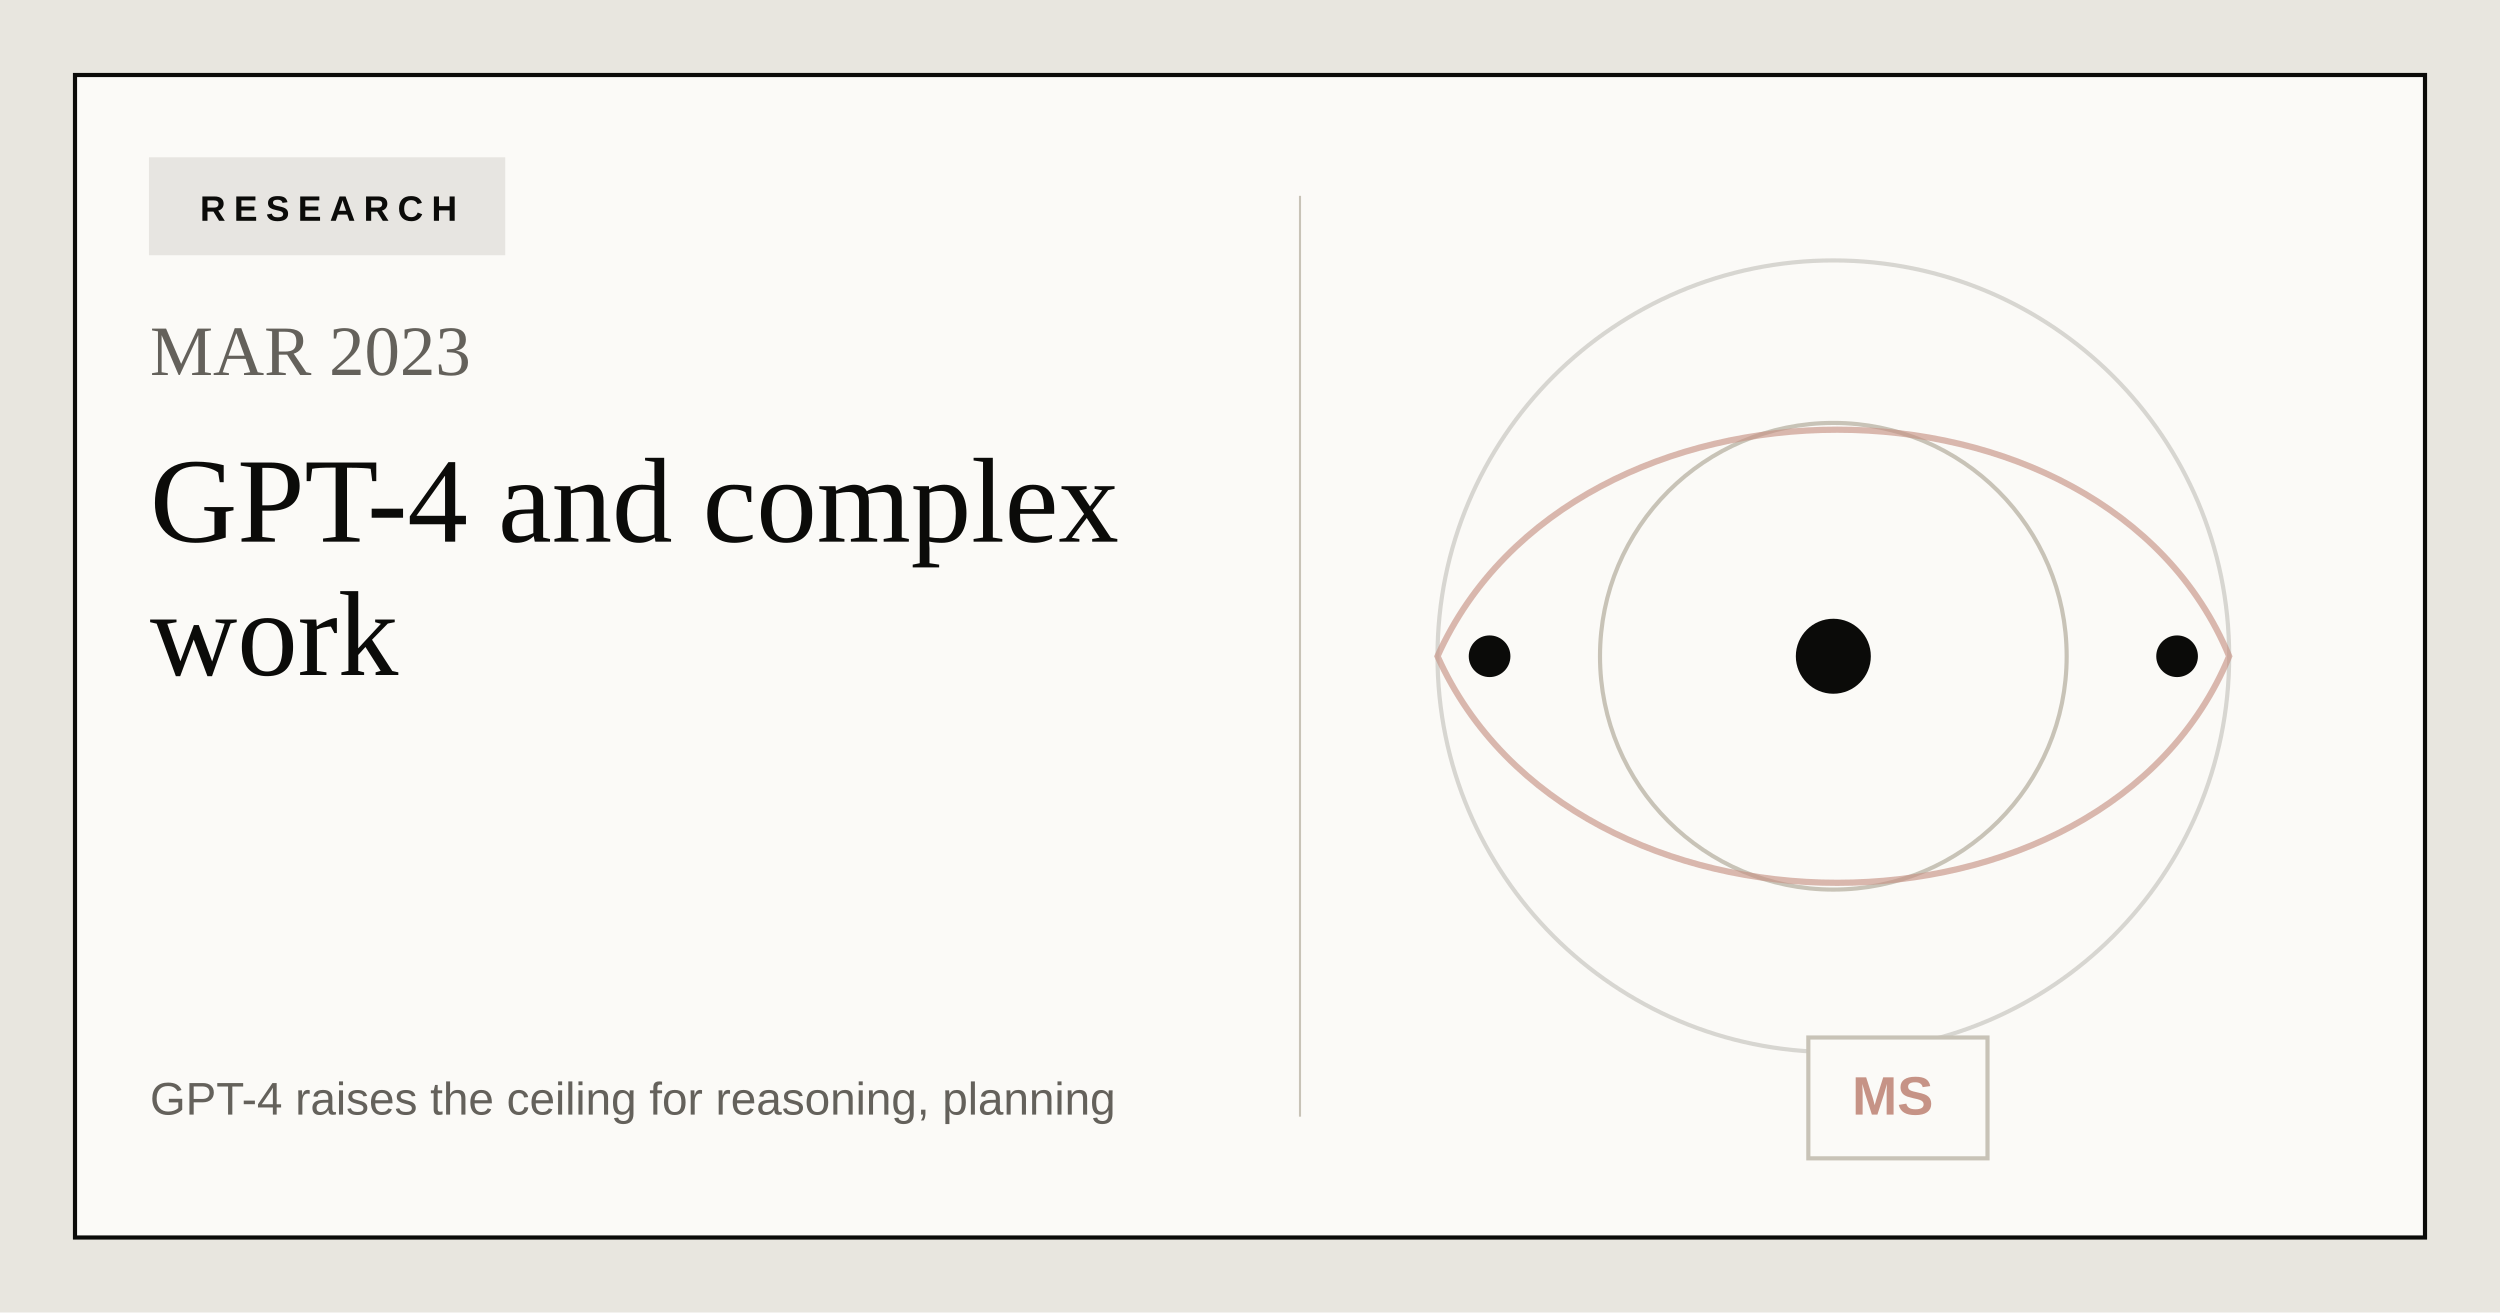
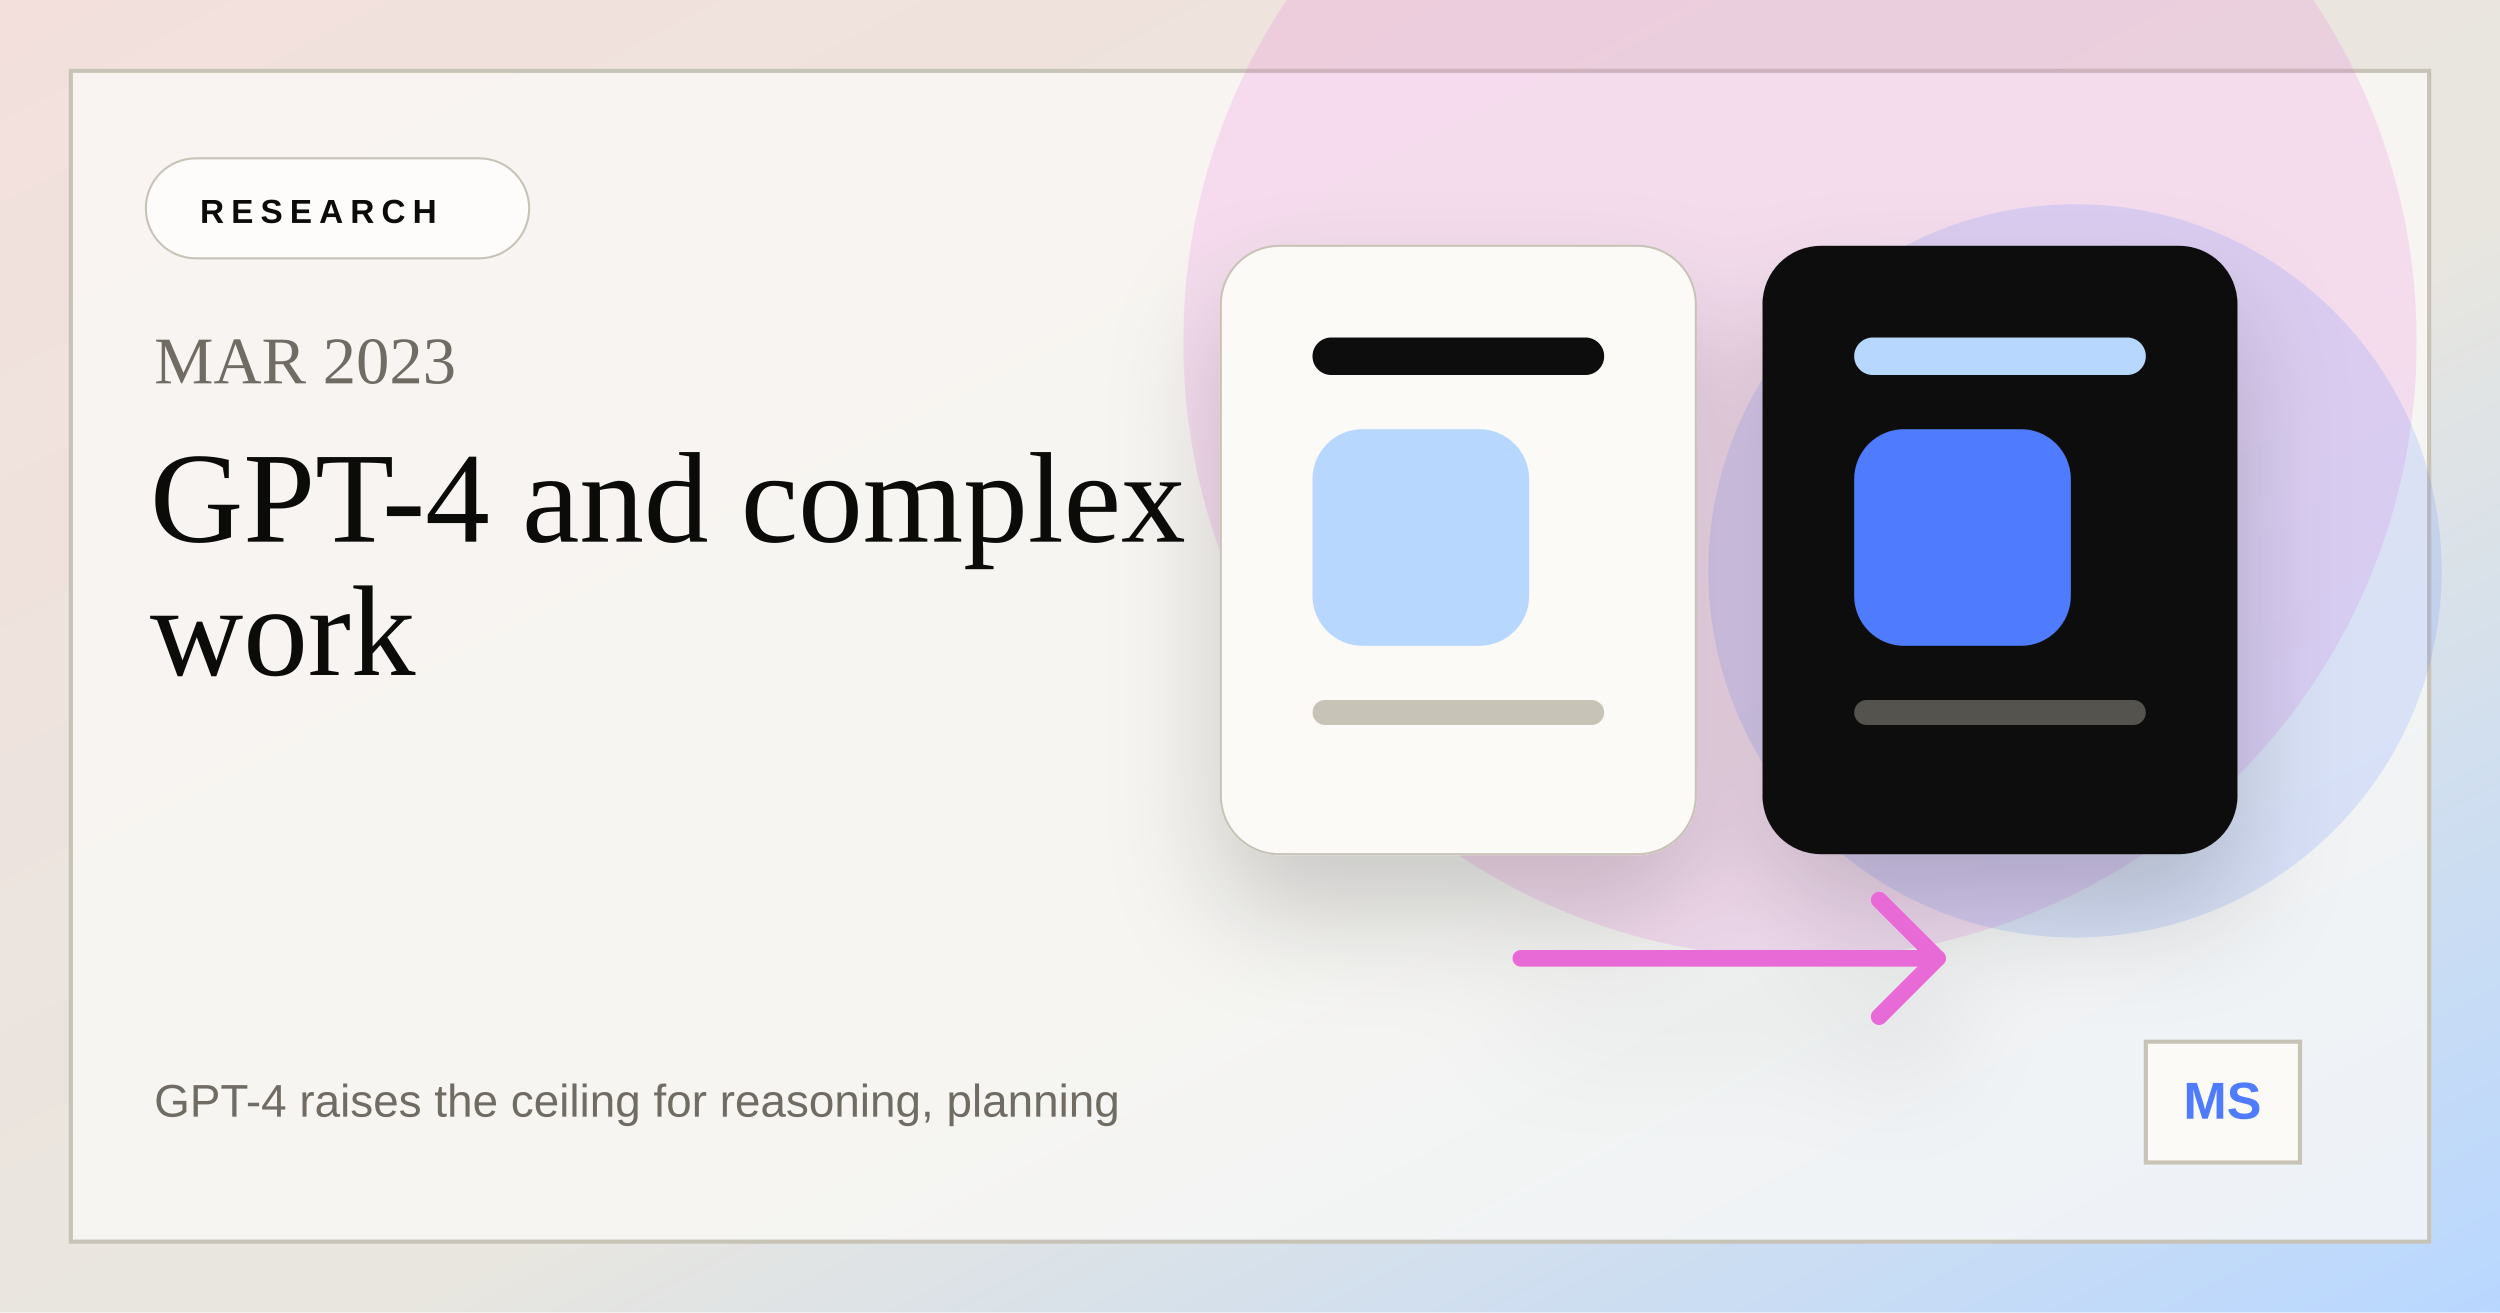
<svg xmlns="http://www.w3.org/2000/svg" width="1200" height="630" viewBox="0 0 1200 630" role="img" aria-labelledby="title desc">
-   <rect width="1200" height="630" fill="#e8e6df" />
-   <rect x="36" y="36" width="1128" height="558" fill="#fbfaf7" stroke="#0b0b09" stroke-width="2" />
-   <rect x="72" y="76" width="170" height="46" fill="#8c877e" opacity="0.18" stroke="#8c877e" stroke-width="1" />
-   <text x="96" y="106" font-family="Arial, Helvetica, sans-serif" font-size="17" font-weight="700" letter-spacing="4" fill="#0b0b09">RESEARCH</text>
-   <text x="72" y="180" font-family="Georgia, 'Times New Roman', serif" font-size="34" fill="#64615b">MAR 2023</text>
-   <text x="72" y="260" font-family="Georgia, 'Times New Roman', serif" font-size="58" font-weight="500" fill="#0b0b09">GPT-4 and complex</text>
-   <text x="72" y="324" font-family="Georgia, 'Times New Roman', serif" font-size="58" font-weight="500" fill="#0b0b09">work</text>
-   <text x="72" y="535" font-family="Arial, Helvetica, sans-serif" font-size="22" fill="#64615b">GPT-4 raises the ceiling for reasoning, planning</text>
-   <circle cx="880" cy="315" r="190" fill="none" stroke="#8c877e" stroke-width="2" opacity="0.32" />
-   <circle cx="880" cy="315" r="112" fill="none" stroke="#c8c3b7" stroke-width="2" />
-   <path d="M690 315 C755 170 1010 170 1070 315 C1010 460 755 460 690 315Z" fill="none" stroke="#c69386" stroke-width="3" opacity="0.65" />
-   <circle cx="880" cy="315" r="18" fill="#0b0b09" />
-   <circle cx="715" cy="315" r="10" fill="#0b0b09" />
-   <circle cx="1045" cy="315" r="10" fill="#0b0b09" />
-   <line x1="624" y1="94" x2="624" y2="536" stroke="#c8c3b7" stroke-width="1" />
-   <rect x="868" y="498" width="86" height="58" fill="#fbfaf7" stroke="#c8c3b7" stroke-width="2" />
-   <text x="889" y="535" font-family="Arial, Helvetica, sans-serif" font-size="26" font-weight="700" fill="#c69386">MS</text>
+   <defs>
+     <linearGradient id="backgroundGradient" x1="0" y1="0" x2="1" y2="1">
+       <stop offset="0%" stop-color="#f3e0dc" />
+       <stop offset="58%" stop-color="#e8e6df" />
+       <stop offset="100%" stop-color="#b8d7ff" />
+     </linearGradient>
+     <radialGradient id="fieldGradient" cx="68%" cy="42%" r="70%">
+       <stop offset="0%" stop-color="#9be15d" stop-opacity="0.92" />
+       <stop offset="55%" stop-color="#e86bd6" stop-opacity="0.54" />
+       <stop offset="100%" stop-color="#f7f1e7" stop-opacity="0.86" />
+     </radialGradient>
+     <linearGradient id="waveGradient" x1="0" y1="0" x2="1" y2="1">
+       <stop offset="0%" stop-color="#e86bd6" />
+       <stop offset="50%" stop-color="#b8d7ff" />
+       <stop offset="100%" stop-color="#4f7cff" />
+     </linearGradient>
+     <filter id="softShadow" x="-20%" y="-20%" width="140%" height="140%">
+       <feDropShadow dx="0" dy="28" stdDeviation="26" flood-color="#0b0b09" flood-opacity="0.18" />
+     </filter>
+   </defs>
+   <rect width="1200" height="630" fill="url(#backgroundGradient)" />
+   <rect x="34" y="34" width="1132" height="562" rx="0" fill="rgba(251,250,247,0.76)" stroke="#c8c3b7" stroke-width="2" />
+   <circle cx="864" cy="164" r="296" fill="#e86bd6" opacity="0.18" />
+   <circle cx="996" cy="274" r="176" fill="#4f7cff" opacity="0.16" />
+   <g filter="url(#softShadow)">
+     <rect x="586" y="118" width="228" height="292" rx="28" fill="#fbfaf7" stroke="#c8c3b7" />
+     <rect x="846" y="118" width="228" height="292" rx="28" fill="#11110f" />
+     <rect x="630" y="162" width="140" height="18" rx="9" fill="#0b0b09" />
+     <rect x="630" y="206" width="104" height="104" rx="24" fill="#b8d7ff" />
+     <rect x="630" y="336" width="140" height="12" rx="6" fill="#c8c3b7" />
+     <rect x="890" y="162" width="140" height="18" rx="9" fill="#b8d7ff" />
+     <rect x="890" y="206" width="104" height="104" rx="24" fill="#4f7cff" />
+     <rect x="890" y="336" width="140" height="12" rx="6" fill="#55524d" />
+     <path d="M730 460 H930" stroke="#e86bd6" stroke-width="8" stroke-linecap="round" />
+     <path d="M930 460 L902 432 M930 460 L902 488" stroke="#e86bd6" stroke-width="8" stroke-linecap="round" />
+   </g>
+   <rect x="70" y="76" width="184" height="48" rx="24" fill="rgba(255,255,255,0.72)" stroke="#c8c3b7" />
+   <text x="96" y="107" font-family="Arial, Helvetica, sans-serif" font-size="16" font-weight="700" letter-spacing="3.4" fill="#0b0b09">RESEARCH</text>
+   <text x="74" y="184" font-family="Georgia, 'Times New Roman', serif" font-size="32" fill="#706c64">MAR 2023</text>
+   <text x="72" y="260" font-family="Georgia, 'Times New Roman', serif" font-size="62" font-weight="500" fill="#0b0b09">GPT-4 and complex</text>
+   <text x="72" y="324" font-family="Georgia, 'Times New Roman', serif" font-size="62" font-weight="500" fill="#0b0b09">work</text>
+   <text x="74" y="536" font-family="Arial, Helvetica, sans-serif" font-size="22" fill="#706c64">GPT-4 raises the ceiling for reasoning, planning</text>
+   <rect x="1030" y="500" width="74" height="58" rx="0" fill="#fbfaf7" stroke="#c8c3b7" stroke-width="2" />
+   <text x="1048" y="537" font-family="Arial, Helvetica, sans-serif" font-size="25" font-weight="800" fill="#4f7cff">MS</text>
</svg>
